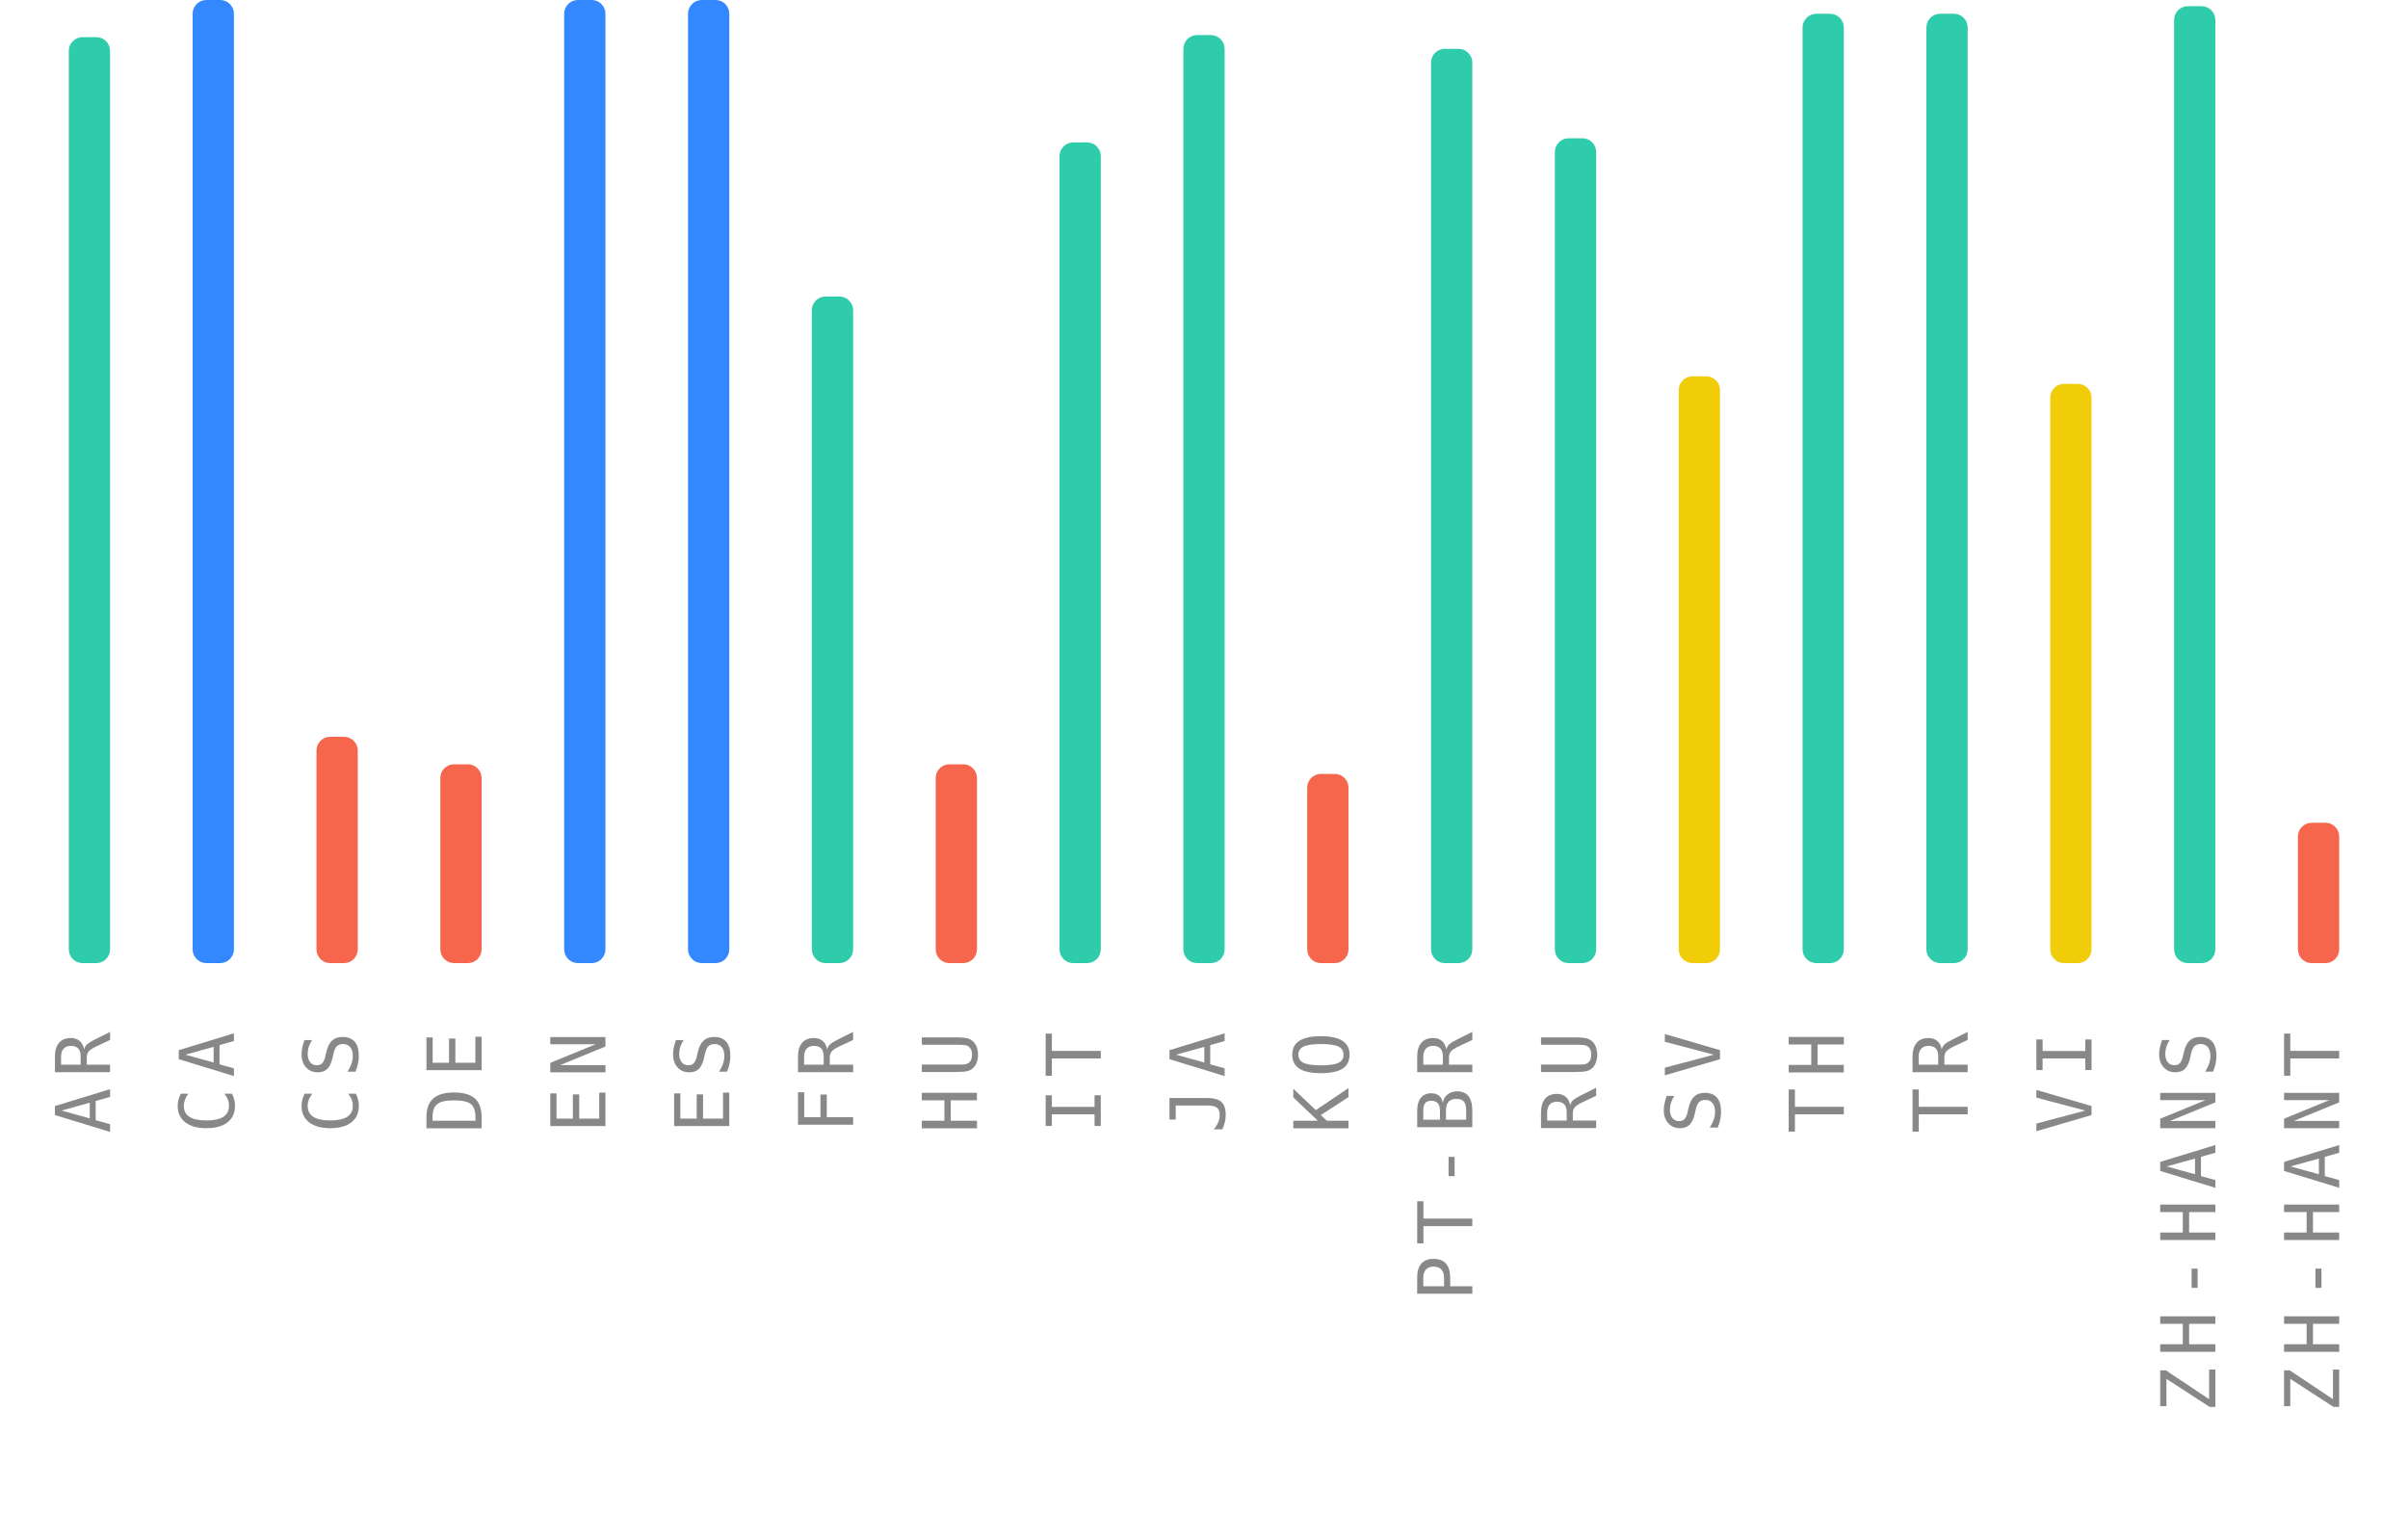
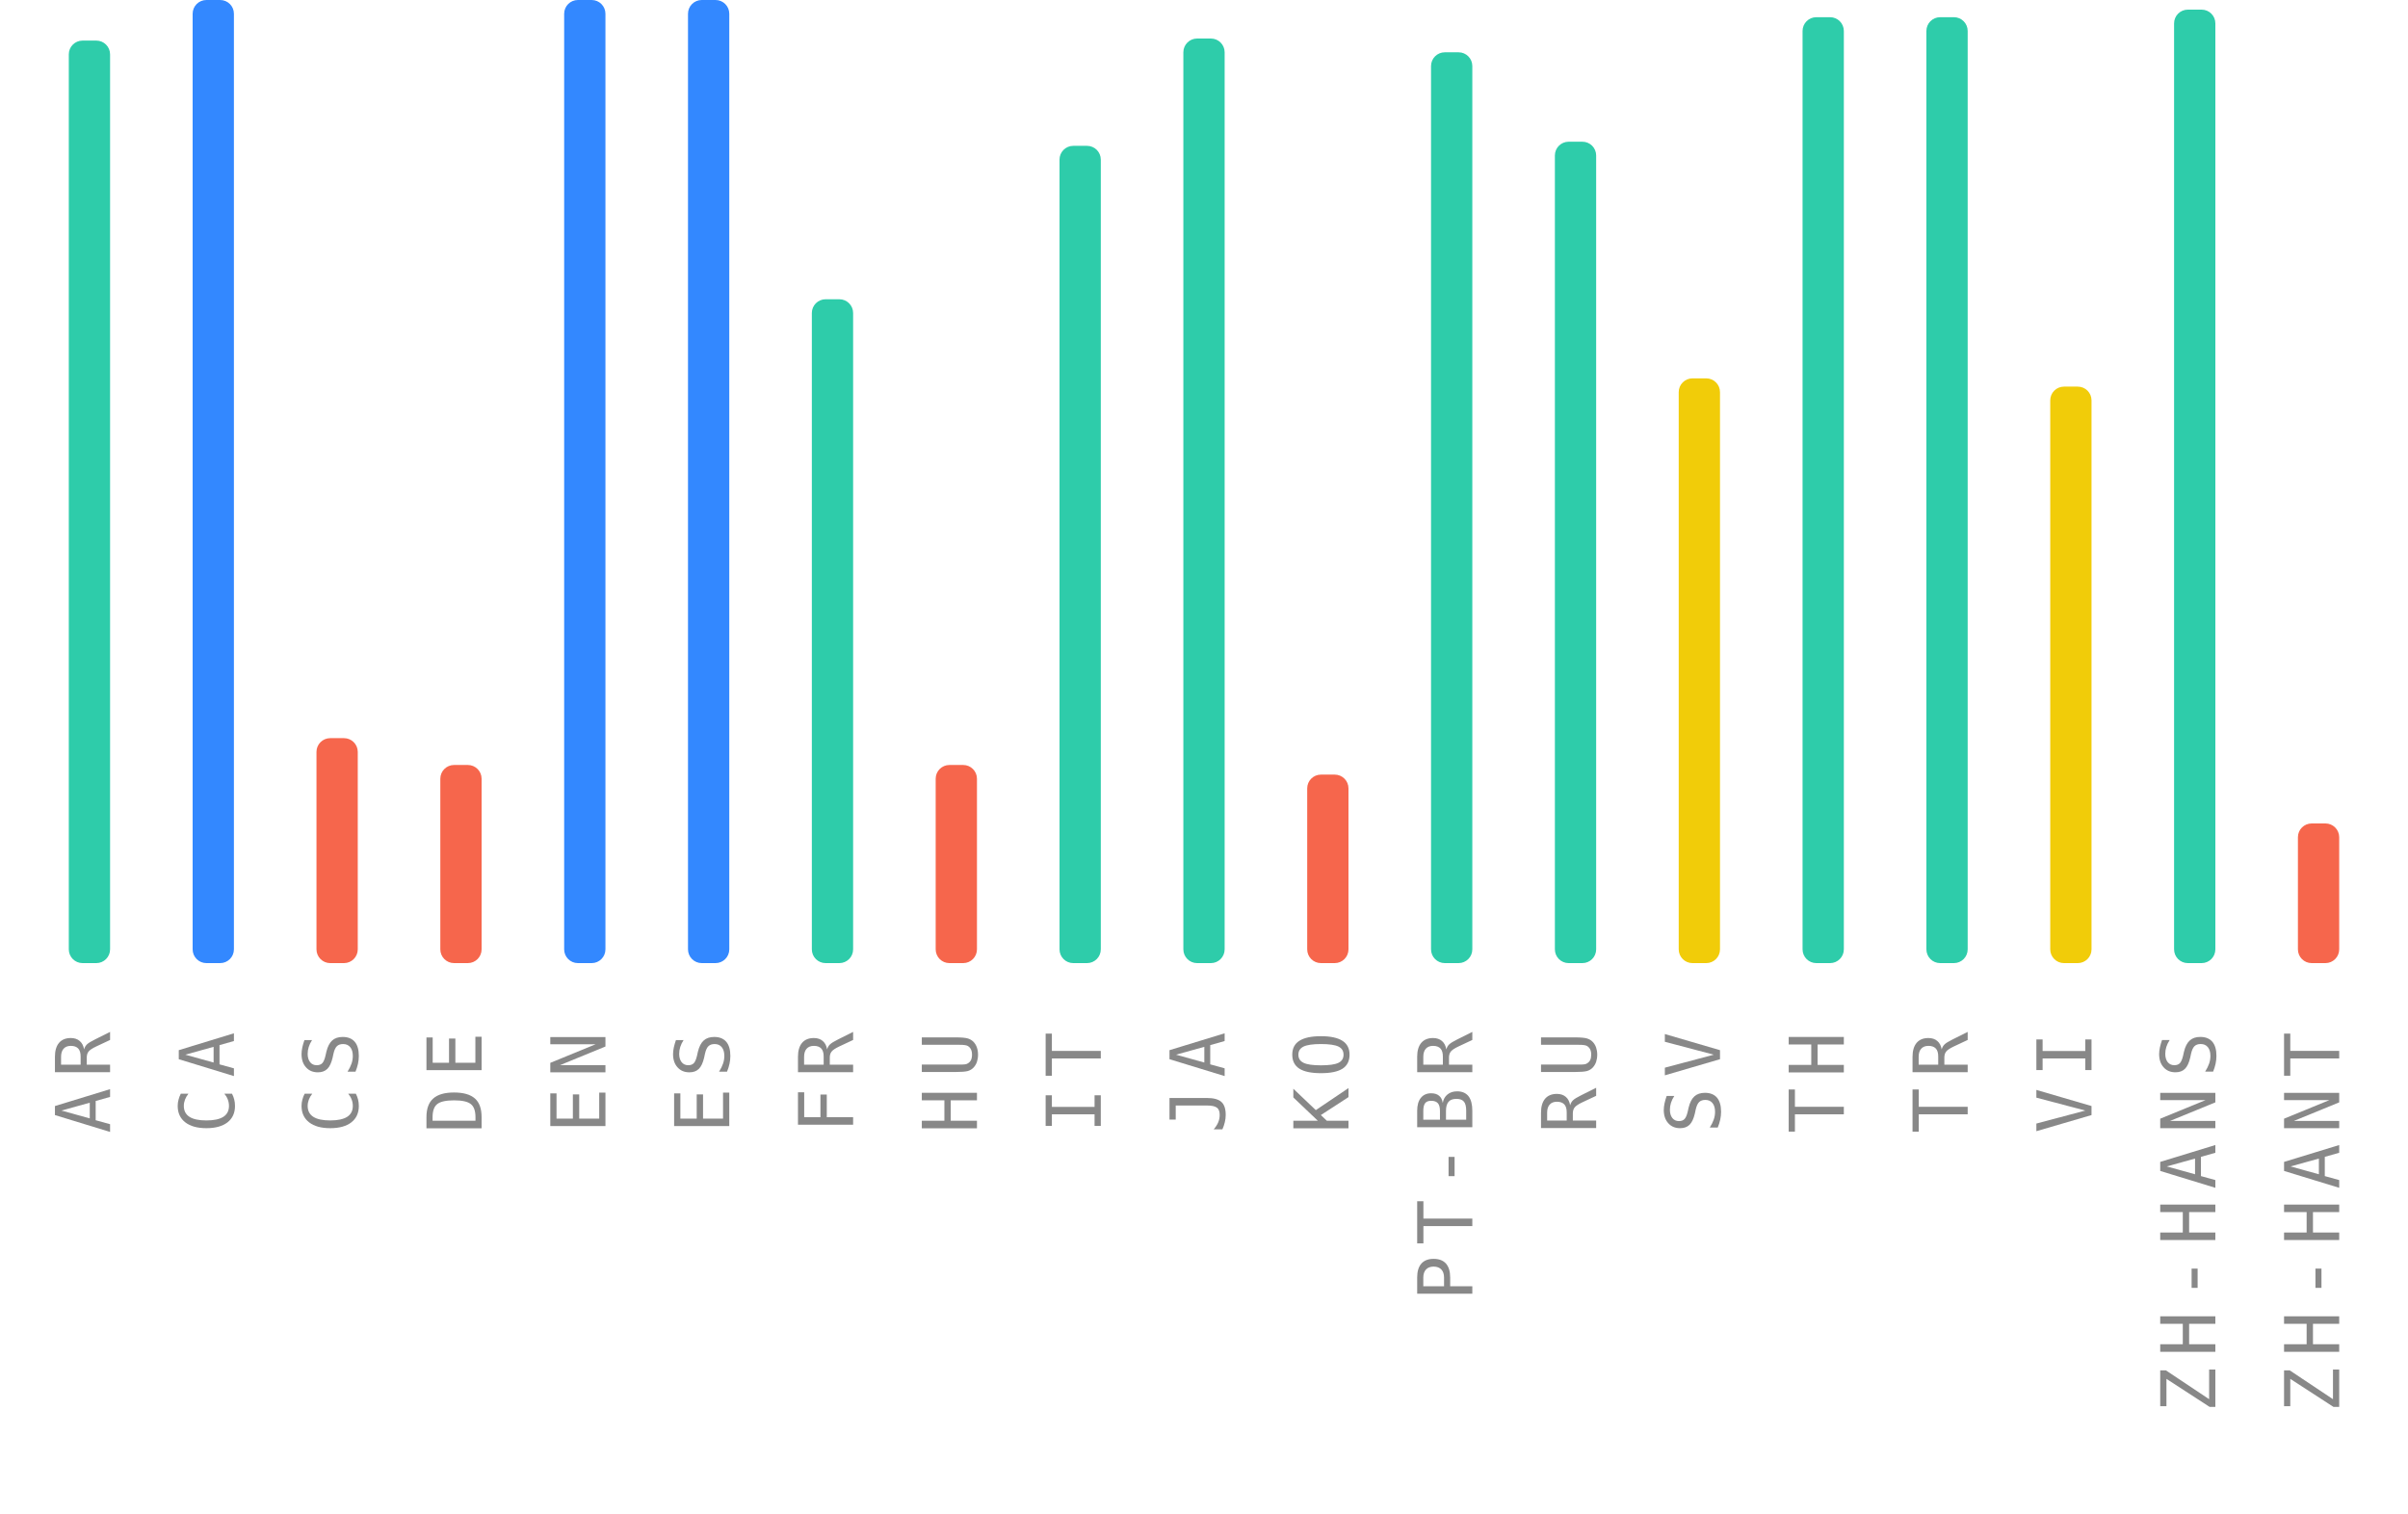
<svg xmlns="http://www.w3.org/2000/svg" width="350" height="220">
  <g>
    <text style="font-size: 11px; font-family: monospace; letter-spacing: 1.5px; fill: #888; text-anchor: end;" x="-150" y="16" transform="rotate(-90)">AR</text>
-     <rect style="fill: #2eccaa;" height="134.6" width="6" rx="2" y="5.4" x="10" />
+     <rect style="fill: #2eccaa;" height="134.1" width="6" rx="2" y="5.9" x="10" />
    <text style="font-size: 11px; font-family: monospace; letter-spacing: 1.5px; fill: #888; text-anchor: end;" x="-150" y="34" transform="rotate(-90)">CA</text>
    <rect style="fill: #3388ff;" height="140" width="6" rx="2" y="0" x="28" />
    <text style="font-size: 11px; font-family: monospace; letter-spacing: 1.5px; fill: #888; text-anchor: end;" x="-150" y="52" transform="rotate(-90)">CS</text>
-     <rect style="fill: #f6664c;" height="32.9" width="6" rx="2" y="107.1" x="46" />
+     <rect style="fill: #f6664c;" height="32.7" width="6" rx="2" y="107.3" x="46" />
    <text style="font-size: 11px; font-family: monospace; letter-spacing: 1.5px; fill: #888; text-anchor: end;" x="-150" y="70" transform="rotate(-90)">DE</text>
-     <rect style="fill: #f6664c;" height="28.9" width="6" rx="2" y="111.1" x="64" />
+     <rect style="fill: #f6664c;" height="28.8" width="6" rx="2" y="111.2" x="64" />
    <text style="font-size: 11px; font-family: monospace; letter-spacing: 1.5px; fill: #888; text-anchor: end;" x="-150" y="88" transform="rotate(-90)">EN</text>
    <rect style="fill: #3388ff;" height="140" width="6" rx="2" y="0" x="82" />
    <text style="font-size: 11px; font-family: monospace; letter-spacing: 1.5px; fill: #888; text-anchor: end;" x="-150" y="106" transform="rotate(-90)">ES</text>
    <rect style="fill: #3388ff;" height="140" width="6" rx="2" y="0" x="100" />
    <text style="font-size: 11px; font-family: monospace; letter-spacing: 1.5px; fill: #888; text-anchor: end;" x="-150" y="124" transform="rotate(-90)">FR</text>
-     <rect style="fill: #2eccaa;" height="96.9" width="6" rx="2" y="43.1" x="118" />
+     <rect style="fill: #2eccaa;" height="96.5" width="6" rx="2" y="43.5" x="118" />
    <text style="font-size: 11px; font-family: monospace; letter-spacing: 1.5px; fill: #888; text-anchor: end;" x="-150" y="142" transform="rotate(-90)">HU</text>
-     <rect style="fill: #f6664c;" height="28.9" width="6" rx="2" y="111.1" x="136" />
+     <rect style="fill: #f6664c;" height="28.8" width="6" rx="2" y="111.2" x="136" />
    <text style="font-size: 11px; font-family: monospace; letter-spacing: 1.5px; fill: #888; text-anchor: end;" x="-150" y="160" transform="rotate(-90)">IT</text>
-     <rect style="fill: #2eccaa;" height="119.3" width="6" rx="2" y="20.7" x="154" />
+     <rect style="fill: #2eccaa;" height="118.8" width="6" rx="2" y="21.2" x="154" />
    <text style="font-size: 11px; font-family: monospace; letter-spacing: 1.5px; fill: #888; text-anchor: end;" x="-150" y="178" transform="rotate(-90)">JA</text>
-     <rect style="fill: #2eccaa;" height="134.9" width="6" rx="2" y="5.1" x="172" />
+     <rect style="fill: #2eccaa;" height="134.4" width="6" rx="2" y="5.6" x="172" />
    <text style="font-size: 11px; font-family: monospace; letter-spacing: 1.5px; fill: #888; text-anchor: end;" x="-150" y="196" transform="rotate(-90)">KO</text>
-     <rect style="fill: #f6664c;" height="27.5" width="6" rx="2" y="112.5" x="190" />
+     <rect style="fill: #f6664c;" height="27.4" width="6" rx="2" y="112.6" x="190" />
    <text style="font-size: 11px; font-family: monospace; letter-spacing: 1.5px; fill: #888; text-anchor: end;" x="-150" y="214" transform="rotate(-90)">PT-BR</text>
-     <rect style="fill: #2eccaa;" height="132.9" width="6" rx="2" y="7.1" x="208" />
+     <rect style="fill: #2eccaa;" height="132.4" width="6" rx="2" y="7.6" x="208" />
    <text style="font-size: 11px; font-family: monospace; letter-spacing: 1.5px; fill: #888; text-anchor: end;" x="-150" y="232" transform="rotate(-90)">RU</text>
-     <rect style="fill: #2eccaa;" height="119.9" width="6" rx="2" y="20.1" x="226" />
+     <rect style="fill: #2eccaa;" height="119.4" width="6" rx="2" y="20.6" x="226" />
    <text style="font-size: 11px; font-family: monospace; letter-spacing: 1.5px; fill: #888; text-anchor: end;" x="-150" y="250" transform="rotate(-90)">SV</text>
-     <rect style="fill: #f1cc09;" height="85.3" width="6" rx="2" y="54.7" x="244" />
+     <rect style="fill: #f1cc09;" height="85" width="6" rx="2" y="55" x="244" />
    <text style="font-size: 11px; font-family: monospace; letter-spacing: 1.5px; fill: #888; text-anchor: end;" x="-150" y="268" transform="rotate(-90)">TH</text>
-     <rect style="fill: #2eccaa;" height="138" width="6" rx="2" y="2" x="262" />
+     <rect style="fill: #2eccaa;" height="137.5" width="6" rx="2" y="2.5" x="262" />
    <text style="font-size: 11px; font-family: monospace; letter-spacing: 1.5px; fill: #888; text-anchor: end;" x="-150" y="286" transform="rotate(-90)">TR</text>
-     <rect style="fill: #2eccaa;" height="138" width="6" rx="2" y="2" x="280" />
+     <rect style="fill: #2eccaa;" height="137.5" width="6" rx="2" y="2.5" x="280" />
    <text style="font-size: 11px; font-family: monospace; letter-spacing: 1.5px; fill: #888; text-anchor: end;" x="-150" y="304" transform="rotate(-90)">VI</text>
-     <rect style="fill: #f1cc09;" height="84.2" width="6" rx="2" y="55.8" x="298" />
+     <rect style="fill: #f1cc09;" height="83.8" width="6" rx="2" y="56.2" x="298" />
    <text style="font-size: 11px; font-family: monospace; letter-spacing: 1.5px; fill: #888; text-anchor: end;" x="-150" y="322" transform="rotate(-90)">ZH-HANS</text>
-     <rect style="fill: #2eccaa;" height="139.1" width="6" rx="2" y="0.9" x="316" />
+     <rect style="fill: #2eccaa;" height="138.6" width="6" rx="2" y="1.4" x="316" />
    <text style="font-size: 11px; font-family: monospace; letter-spacing: 1.5px; fill: #888; text-anchor: end;" x="-150" y="340" transform="rotate(-90)">ZH-HANT</text>
-     <rect style="fill: #f6664c;" height="20.4" width="6" rx="2" y="119.6" x="334" />
+     <rect style="fill: #f6664c;" height="20.3" width="6" rx="2" y="119.7" x="334" />
  </g>
</svg>
